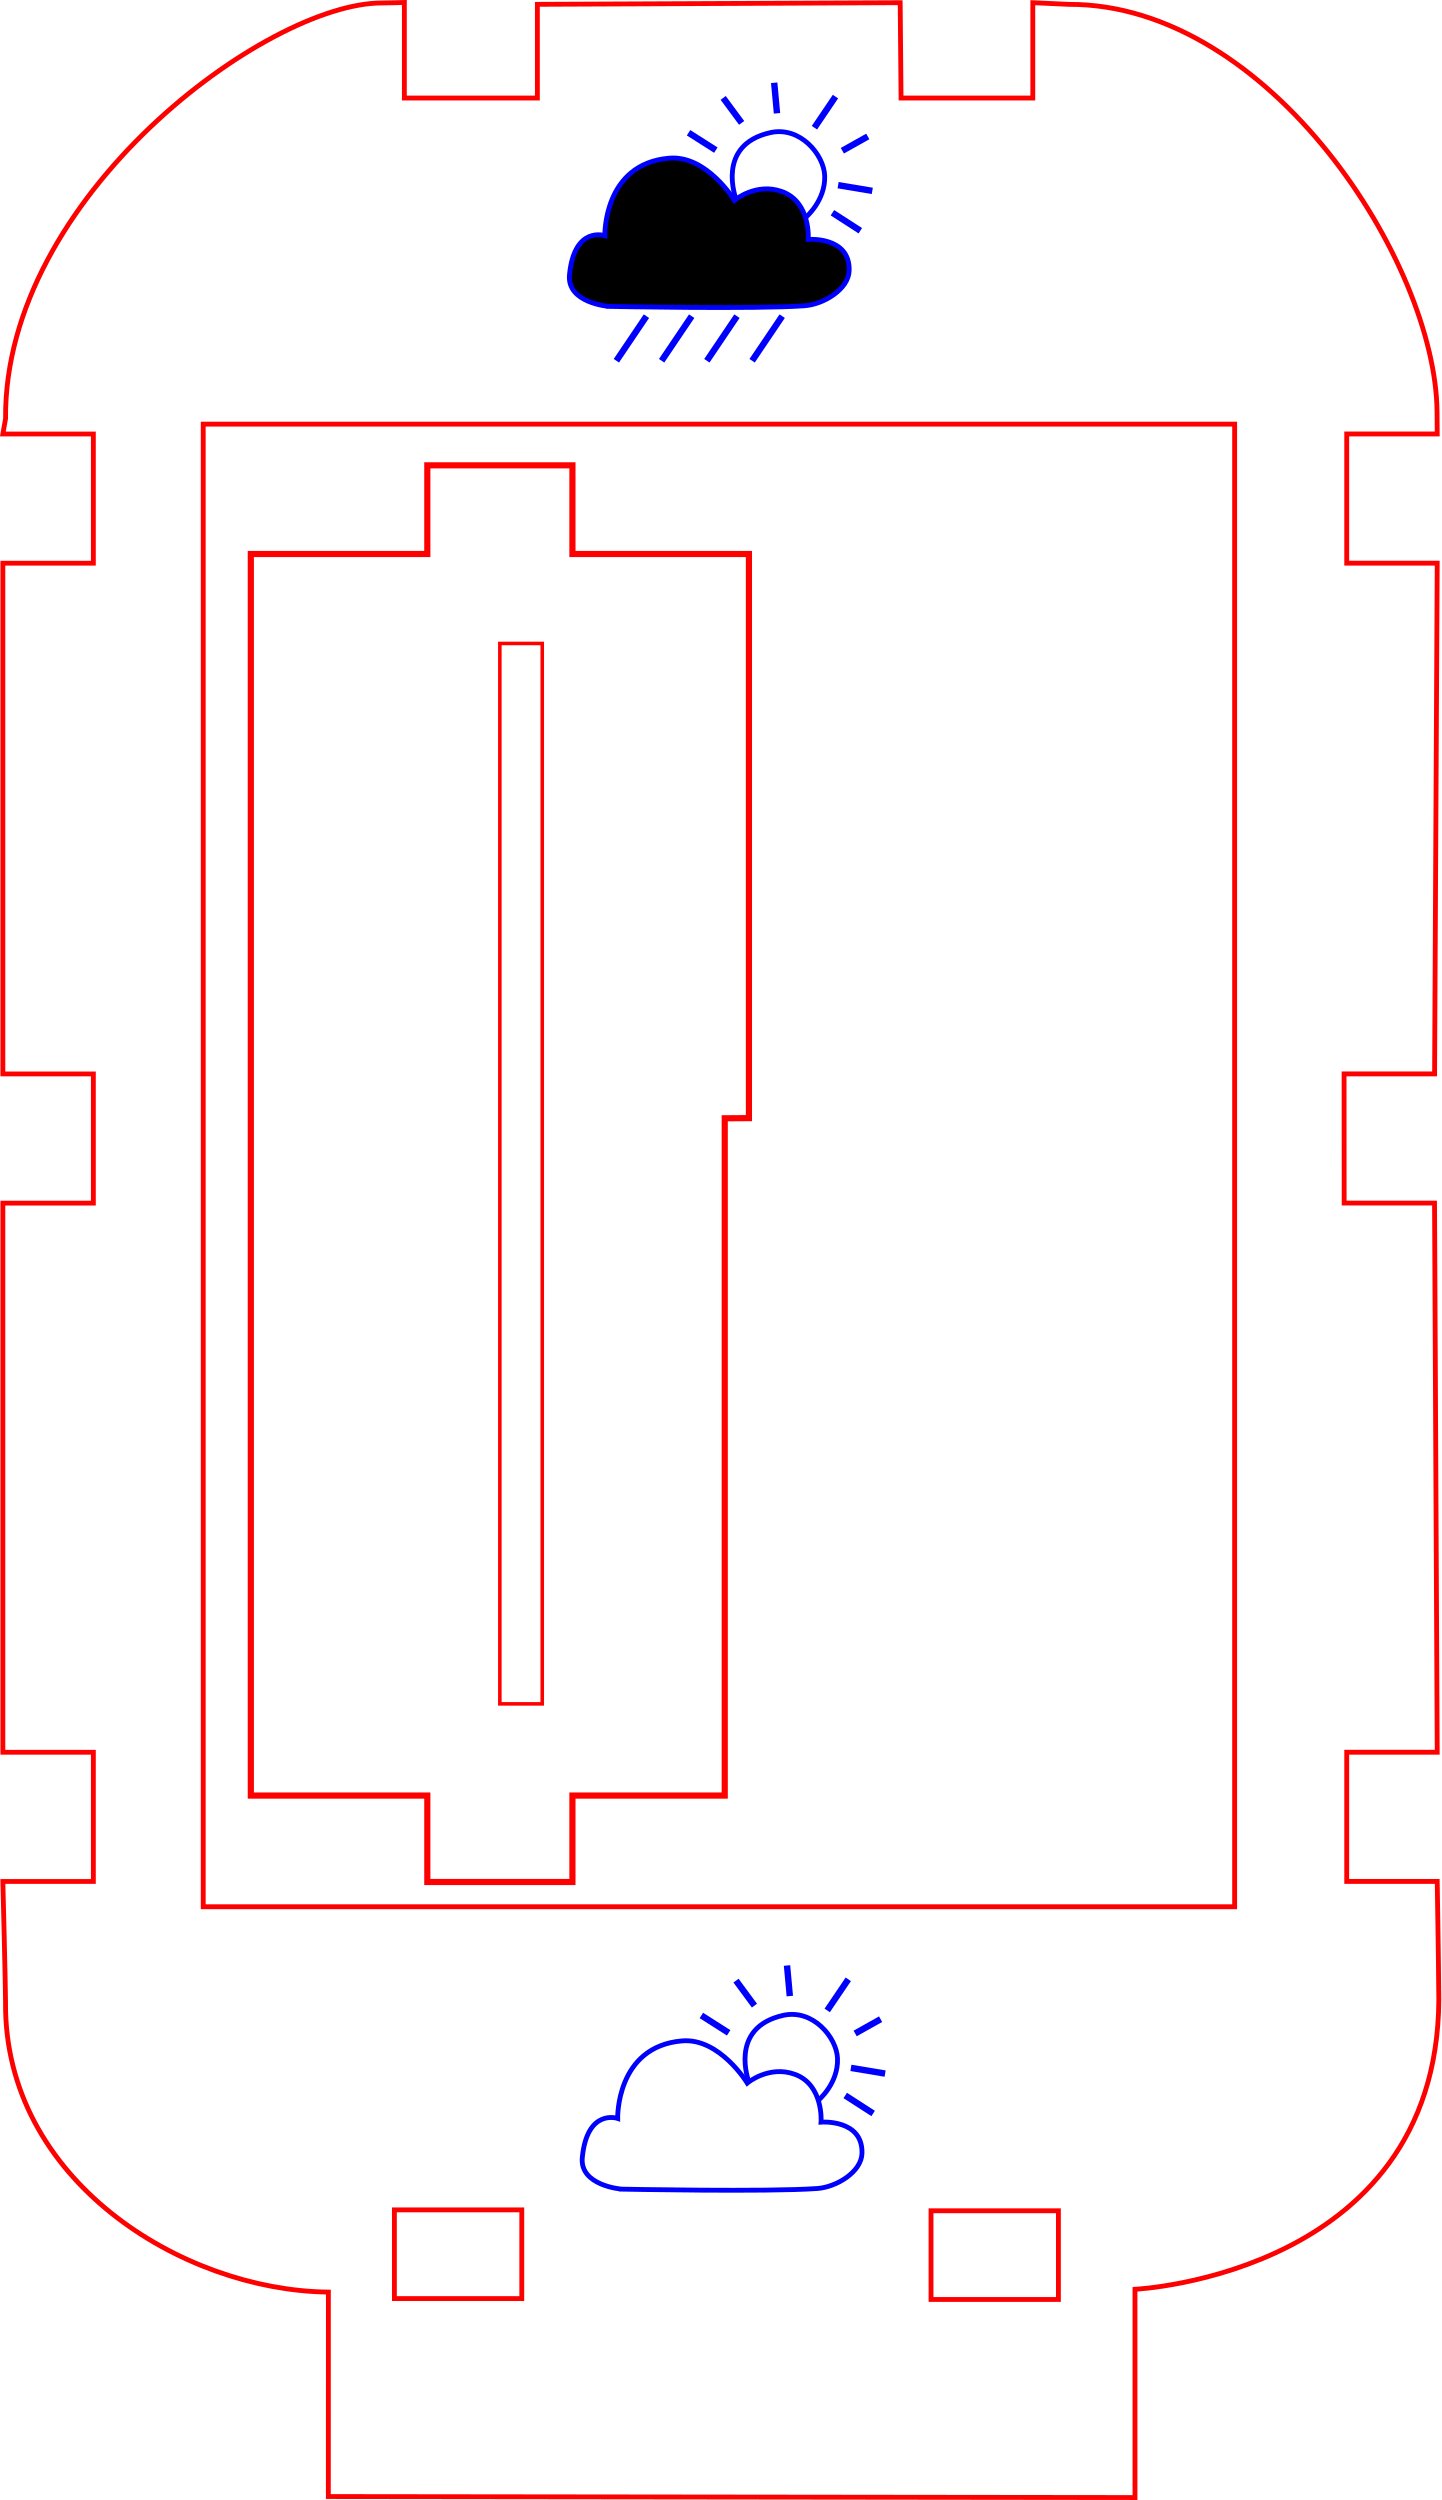
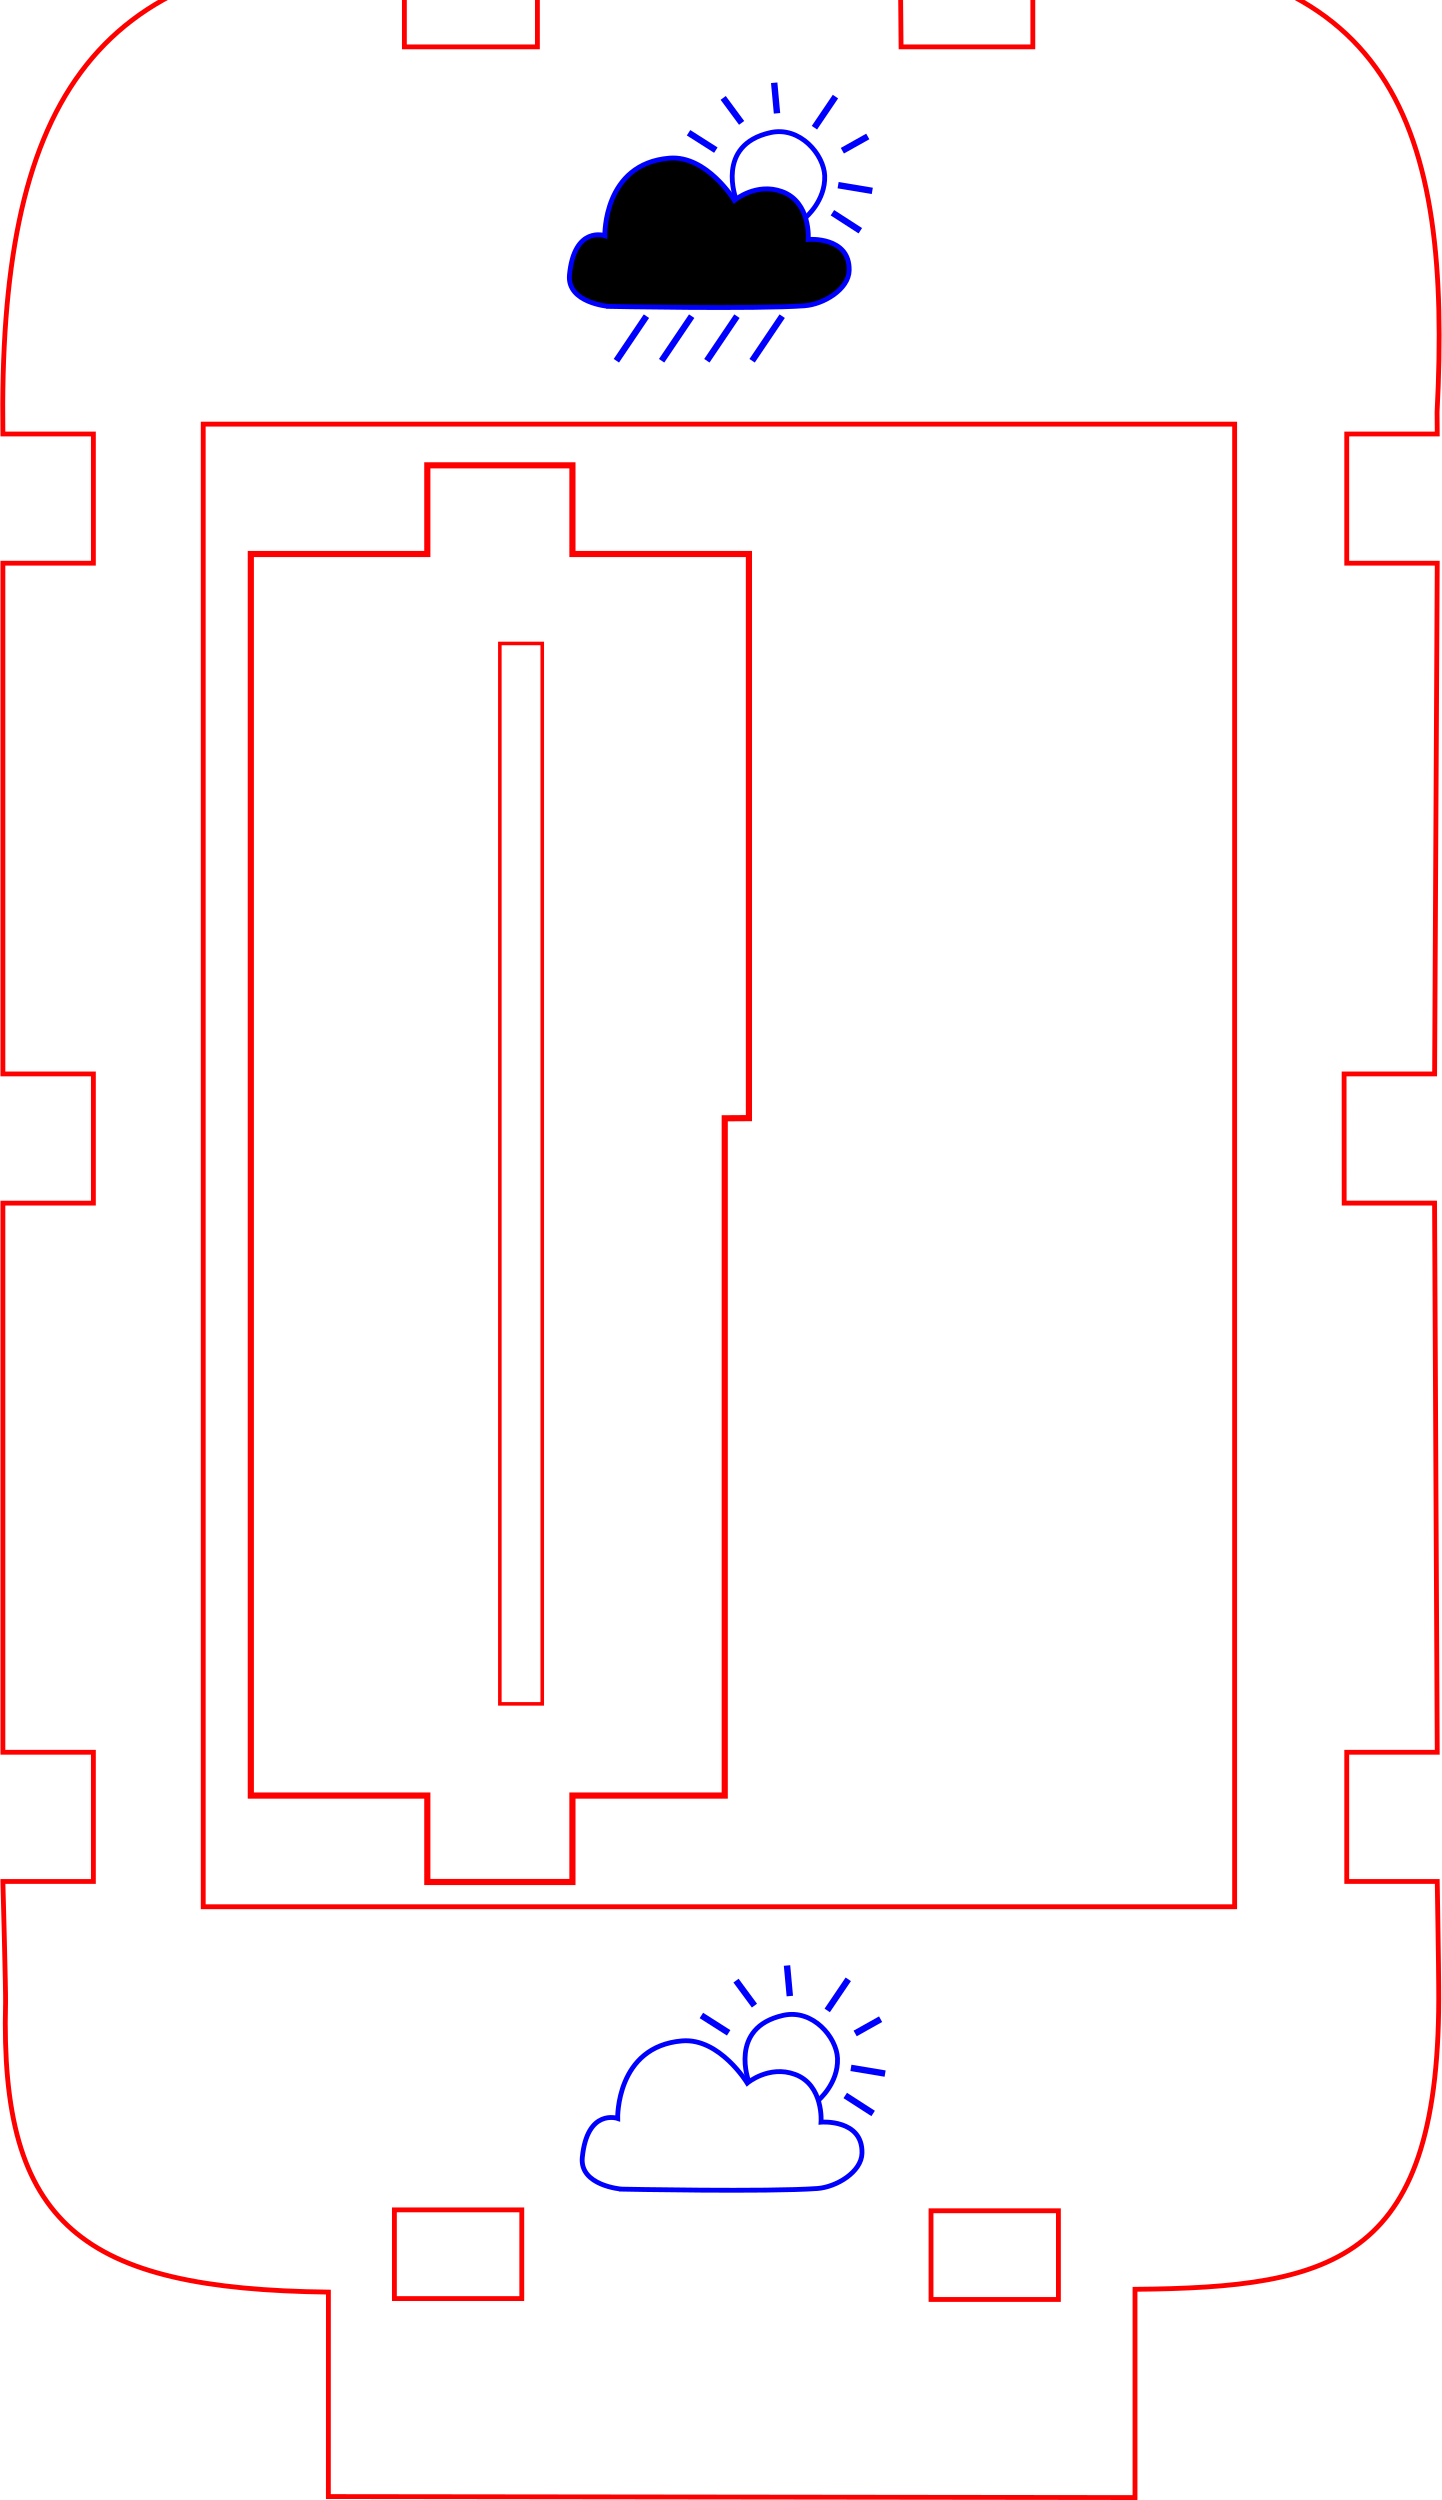
<svg xmlns="http://www.w3.org/2000/svg" width="59.59mm" height="103.363mm" viewBox="0 0 59.59 103.363" version="1.1" id="svg8">
  <defs id="defs2" />
  <g id="layer1" transform="translate(-54.8177,37.18594)">
    <g id="g7899" transform="translate(-0.2715084,-23.60361)" style="fill:none;fill-opacity:1;stroke:#ff0000;stroke-opacity:1">
      <g id="g10258" style="fill:none;fill-opacity:1;stroke:#ff0000;stroke-opacity:1" />
    </g>
    <rect style="opacity:1;fill:none;fill-opacity:1;stroke:#ff0000;stroke-width:0.201;stroke-linecap:butt;stroke-miterlimit:4;stroke-dasharray:none;stroke-dashoffset:0;stroke-opacity:1" id="rect4496" width="42.644" height="61.299" x="63.22" y="-19.65" />
-     <path style="fill:none;stroke:#ff0000;stroke-width:0.2;stroke-linecap:butt;stroke-linejoin:miter;stroke-miterlimit:4;stroke-dasharray:none;stroke-opacity:1" d="m 55.048,-19.879 c -0.073,-9.163 10.794,-17.196 15.567,-17.184 0.231,5.94e-4 0.921,-0.021 0.921,-0.021 v 3.952 h 5.5 v -3.875 l 15,-0.068 0.036,3.943 h 5.447 v -3.943 l 1.483,0.069 c 8.303,-0.03 15.189,10.679 15.231,16.859 -0.001,0.22 0.007,0.904 0.007,0.904 h -3.742 v 5.342 h 3.742 l -0.109,21.116 h -3.742 l 0.003,5.34 h 3.737 l 0.111,22.706 h -3.742 v 5.342 h 3.742 c 0,0 0.06,3.669 0.06,4.337 0.342,11.907 -12.556,12.525 -12.556,12.525 l -4e-5,8.611 -33.351,-0.042 c 6.35e-4,-1.446 0.002,-4.837 0.002,-8.453 -6.078,-0.067 -13.414,-4.654 -13.348,-11.974 0.004,-0.445 -0.111,-5.003 -0.111,-5.003 h 3.742 v -5.342 h -3.742 l -1.6e-5,-22.704 h 3.742 V 7.216 h -3.742 l 4e-6,-21.116 h 3.742 v -5.342 h -3.742 z" id="path4515" />
+     <path style="fill:none;stroke:#ff0000;stroke-width:0.2;stroke-linecap:butt;stroke-linejoin:miter;stroke-miterlimit:4;stroke-dasharray:none;stroke-opacity:1" d="m 54.937,-19.242 c -0.187,-13.483 3.573,-19.778 15.679,-19.937 0.231,-0.003 0.921,-0.021 0.921,-0.021 v 3.952 h 5.5 v -3.875 l 15,-0.068 0.036,3.943 h 5.447 v -3.943 l 1.483,0.069 c 13.512,-0.087 15.836,7.187 15.231,18.976 -0.001,0.22 0.007,0.904 0.007,0.904 h -3.742 v 5.342 h 3.742 l -0.109,21.116 h -3.742 l 0.003,5.34 h 3.737 l 0.111,22.706 h -3.742 v 5.342 h 3.742 c 0,0 0.06,3.669 0.06,4.337 0.115,11.338 -4.222,12.448 -12.556,12.525 l -4e-5,8.611 -33.351,-0.042 c 6.35e-4,-1.446 0.002,-4.837 0.002,-8.453 C 58.169,57.458 54.812,54.804 55.048,45.607 55.06,45.163 54.937,40.604 54.937,40.604 h 3.742 v -5.342 h -3.742 l -1.6e-5,-22.704 h 3.742 V 7.216 h -3.742 l 4e-6,-21.116 h 3.742 v -5.342 z" id="path4515" />
    <rect style="opacity:1;fill:none;fill-opacity:1;stroke:#ff0000;stroke-width:0.2;stroke-linecap:butt;stroke-miterlimit:4;stroke-dasharray:none;stroke-dashoffset:0;stroke-opacity:1" id="rect4551" width="5.267" height="3.667" x="71.124" y="54.182" />
    <rect style="opacity:1;fill:none;fill-opacity:1;stroke:#ff0000;stroke-width:0.2;stroke-linecap:butt;stroke-miterlimit:4;stroke-dasharray:none;stroke-dashoffset:0;stroke-opacity:1" id="rect4551-0" width="5.267" height="3.667" x="93.311" y="54.219" />
    <path style="fill:none;stroke:#0000ff;stroke-width:0.2;stroke-linecap:butt;stroke-linejoin:miter;stroke-miterlimit:4;stroke-dasharray:none;stroke-opacity:1" d="m 80.508,53.324 c 0,0 6.066,0.122 8.103,-0.026 0.783,-0.057 1.828,-0.677 1.846,-1.462 0.033,-1.42 -1.692,-1.282 -1.692,-1.282 0,0 0.114,-1.535 -1.077,-1.974 -1.078,-0.397 -1.974,0.359 -1.974,0.359 0,0 -1.139,-1.873 -2.692,-1.744 -2.739,0.229 -2.667,3.205 -2.667,3.205 0,0 -1.26,-0.429 -1.462,1.615 -0.115,1.17 1.615,1.308 1.615,1.308 z" id="path6601" />
    <path style="fill:none;stroke:#0000ff;stroke-width:0.265px;stroke-linecap:butt;stroke-linejoin:miter;stroke-opacity:1" d="m 87.473,45.342 -0.116,-1.264" id="path6603" />
    <path style="fill:none;stroke:#0000ff;stroke-width:0.265px;stroke-linecap:butt;stroke-linejoin:miter;stroke-opacity:1" d="M 90.174,46.888 C 91.226,46.298 91.226,46.298 91.226,46.298" id="path6605" />
    <path style="fill:none;stroke:#0000ff;stroke-width:0.265px;stroke-linecap:butt;stroke-linejoin:miter;stroke-opacity:1" d="m 84.944,46.862 c -1.128,-0.718 -1.128,-0.718 -1.128,-0.718" id="path6609" />
    <path style="fill:none;stroke:#0000ff;stroke-width:0.265px;stroke-linecap:butt;stroke-linejoin:miter;stroke-opacity:1" d="m 89.764,49.452 1.154,0.744" id="path6626" />
    <path style="fill:none;stroke:#0000ff;stroke-width:0.2;stroke-linecap:butt;stroke-linejoin:miter;stroke-miterlimit:4;stroke-dasharray:none;stroke-opacity:1" d="m 85.78,48.889 c 0,0 -0.861,-2.238 1.417,-2.749 1.233,-0.277 2.217,0.915 2.248,1.784 0.037,1.038 -0.795,1.729 -0.795,1.729" id="path6628" />
    <path style="fill:none;stroke:#0000ff;stroke-width:0.265px;stroke-linecap:butt;stroke-linejoin:miter;stroke-opacity:1" d="M 86.01,45.737 85.248,44.703" id="path6647" />
    <path style="fill:none;stroke:#0000ff;stroke-width:0.265px;stroke-linecap:butt;stroke-linejoin:miter;stroke-opacity:1" d="M 89.019,45.936 C 89.89,44.649 89.89,44.649 89.89,44.649" id="path6649" />
    <path style="fill:none;stroke:#0000ff;stroke-width:0.265px;stroke-linecap:butt;stroke-linejoin:miter;stroke-opacity:1" d="m 89.999,48.311 c 1.414,0.236 1.414,0.236 1.414,0.236" id="path6651" />
    <path style="fill:#000000;fill-opacity:1;stroke:none;stroke-width:0.2;stroke-linecap:butt;stroke-linejoin:miter;stroke-miterlimit:4;stroke-dasharray:none;stroke-opacity:1" d="m 79.978,-24.518 c 0,0 6.066,0.122 8.103,-0.026 0.783,-0.057 1.828,-0.677 1.846,-1.462 0.033,-1.42 -1.692,-1.282 -1.692,-1.282 0,0 0.114,-1.535 -1.077,-1.974 -1.078,-0.397 -1.974,0.359 -1.974,0.359 0,0 -1.139,-1.873 -2.692,-1.744 -2.739,0.229 -2.667,3.205 -2.667,3.205 0,0 -1.26,-0.429 -1.462,1.615 -0.115,1.17 1.615,1.308 1.615,1.308 z" id="path6601-3-4" />
    <path style="fill:none;stroke:#0000ff;stroke-width:0.2;stroke-linecap:butt;stroke-linejoin:miter;stroke-miterlimit:4;stroke-dasharray:none;stroke-opacity:1" d="m 79.978,-24.518 c 0,0 6.066,0.122 8.103,-0.026 0.783,-0.057 1.828,-0.677 1.846,-1.462 0.033,-1.42 -1.692,-1.282 -1.692,-1.282 0,0 0.114,-1.535 -1.077,-1.974 -1.078,-0.397 -1.974,0.359 -1.974,0.359 0,0 -1.139,-1.873 -2.692,-1.744 -2.739,0.229 -2.667,3.205 -2.667,3.205 0,0 -1.26,-0.429 -1.462,1.615 -0.115,1.17 1.615,1.308 1.615,1.308 z" id="path6601-4" />
    <path style="fill:none;stroke:#0000ff;stroke-width:0.265px;stroke-linecap:butt;stroke-linejoin:miter;stroke-opacity:1" d="m 86.943,-32.5 -0.116,-1.264" id="path6603-9" />
    <path style="fill:none;stroke:#0000ff;stroke-width:0.265px;stroke-linecap:butt;stroke-linejoin:miter;stroke-opacity:1" d="m 89.645,-30.954 c 1.051,-0.59 1.051,-0.59 1.051,-0.59" id="path6605-3" />
    <path style="fill:none;stroke:#0000ff;stroke-width:0.265px;stroke-linecap:butt;stroke-linejoin:miter;stroke-opacity:1" d="m 84.414,-30.979 c -1.128,-0.718 -1.128,-0.718 -1.128,-0.718" id="path6609-0" />
    <path style="fill:none;stroke:#0000ff;stroke-width:0.265px;stroke-linecap:butt;stroke-linejoin:miter;stroke-opacity:1" d="m 89.234,-28.39 1.154,0.744" id="path6626-2" />
    <path style="fill:none;stroke:#0000ff;stroke-width:0.2;stroke-linecap:butt;stroke-linejoin:miter;stroke-miterlimit:4;stroke-dasharray:none;stroke-opacity:1" d="m 85.25,-28.953 c 0,0 -0.861,-2.238 1.417,-2.749 1.233,-0.277 2.217,0.915 2.248,1.784 0.037,1.038 -0.795,1.729 -0.795,1.729" id="path6628-8" />
    <path style="fill:none;stroke:#0000ff;stroke-width:0.265px;stroke-linecap:butt;stroke-linejoin:miter;stroke-opacity:1" d="m 85.48,-32.105 -0.762,-1.033" id="path6647-7" />
    <path style="fill:none;stroke:#0000ff;stroke-width:0.265px;stroke-linecap:butt;stroke-linejoin:miter;stroke-opacity:1" d="m 88.49,-31.905 c 0.87,-1.287 0.87,-1.287 0.87,-1.287" id="path6649-0" />
    <path style="fill:none;stroke:#0000ff;stroke-width:0.265px;stroke-linecap:butt;stroke-linejoin:miter;stroke-opacity:1" d="m 89.469,-29.53 c 1.414,0.236 1.414,0.236 1.414,0.236" id="path6651-0" />
    <path style="fill:none;stroke:#0000ff;stroke-width:0.265px;stroke-linecap:butt;stroke-linejoin:miter;stroke-opacity:1" d="m 80.301,-22.27 1.244,-1.844" id="path6603-9-9" />
    <path style="fill:none;stroke:#0000ff;stroke-width:0.265px;stroke-linecap:butt;stroke-linejoin:miter;stroke-opacity:1" d="m 82.172,-22.27 1.244,-1.844" id="path6603-9-9-2" />
    <path style="fill:none;stroke:#0000ff;stroke-width:0.265px;stroke-linecap:butt;stroke-linejoin:miter;stroke-opacity:1" d="m 84.043,-22.27 1.244,-1.844" id="path6603-9-9-1" />
    <path style="fill:none;stroke:#0000ff;stroke-width:0.265px;stroke-linecap:butt;stroke-linejoin:miter;stroke-opacity:1" d="m 85.914,-22.27 1.244,-1.844" id="path6603-9-9-9" />
    <path style="opacity:1;fill:none;fill-opacity:1;stroke:#ff0000;stroke-width:0.255;stroke-linecap:butt;stroke-miterlimit:4;stroke-dasharray:none;stroke-dashoffset:0;stroke-opacity:1" d="m 65.188,-14.281 7.297,-1.67e-4 v -3.665 h 6 v 3.665 h 7.297 V 9.043 l -1,0.007 V 37.052 h -6.297 v 3.573 h -6 v -3.573 h -7.297 z" id="rect10118" />
    <rect style="opacity:1;fill:none;fill-opacity:1;stroke:#ff0000;stroke-width:0.147;stroke-linecap:butt;stroke-miterlimit:4;stroke-dasharray:none;stroke-dashoffset:0;stroke-opacity:1" id="rect10139" width="1.753" height="43.843" x="75.484" y="-10.582" />
  </g>
</svg>
